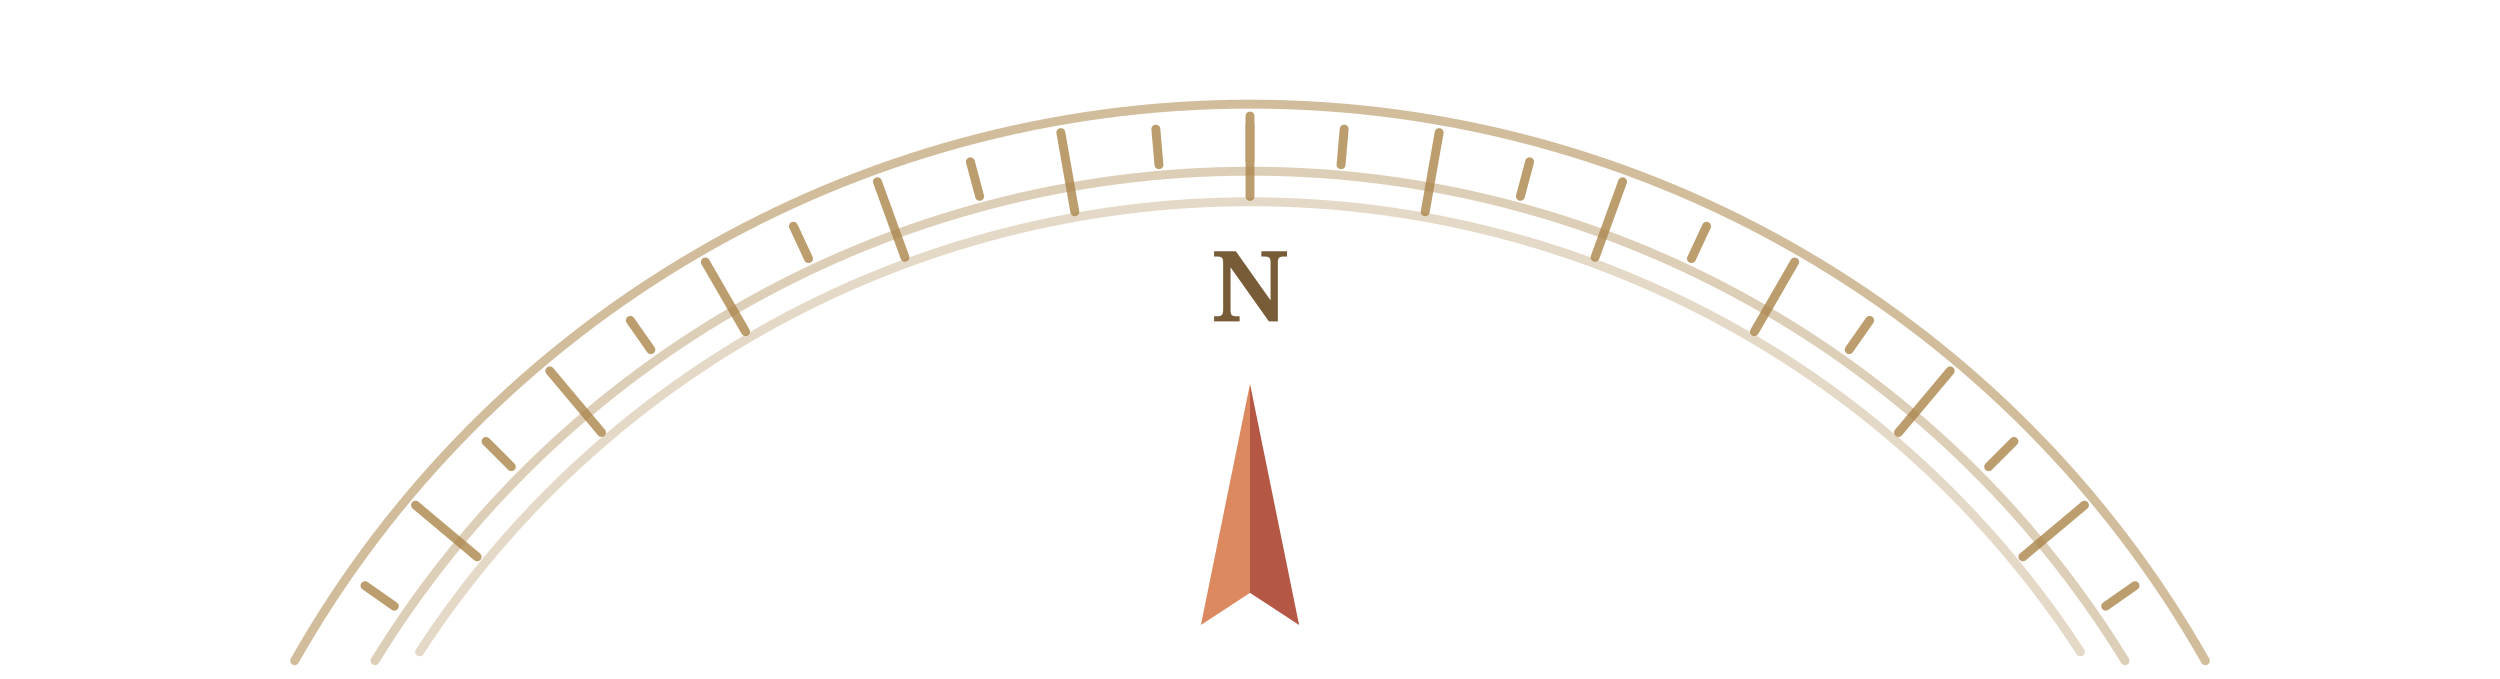
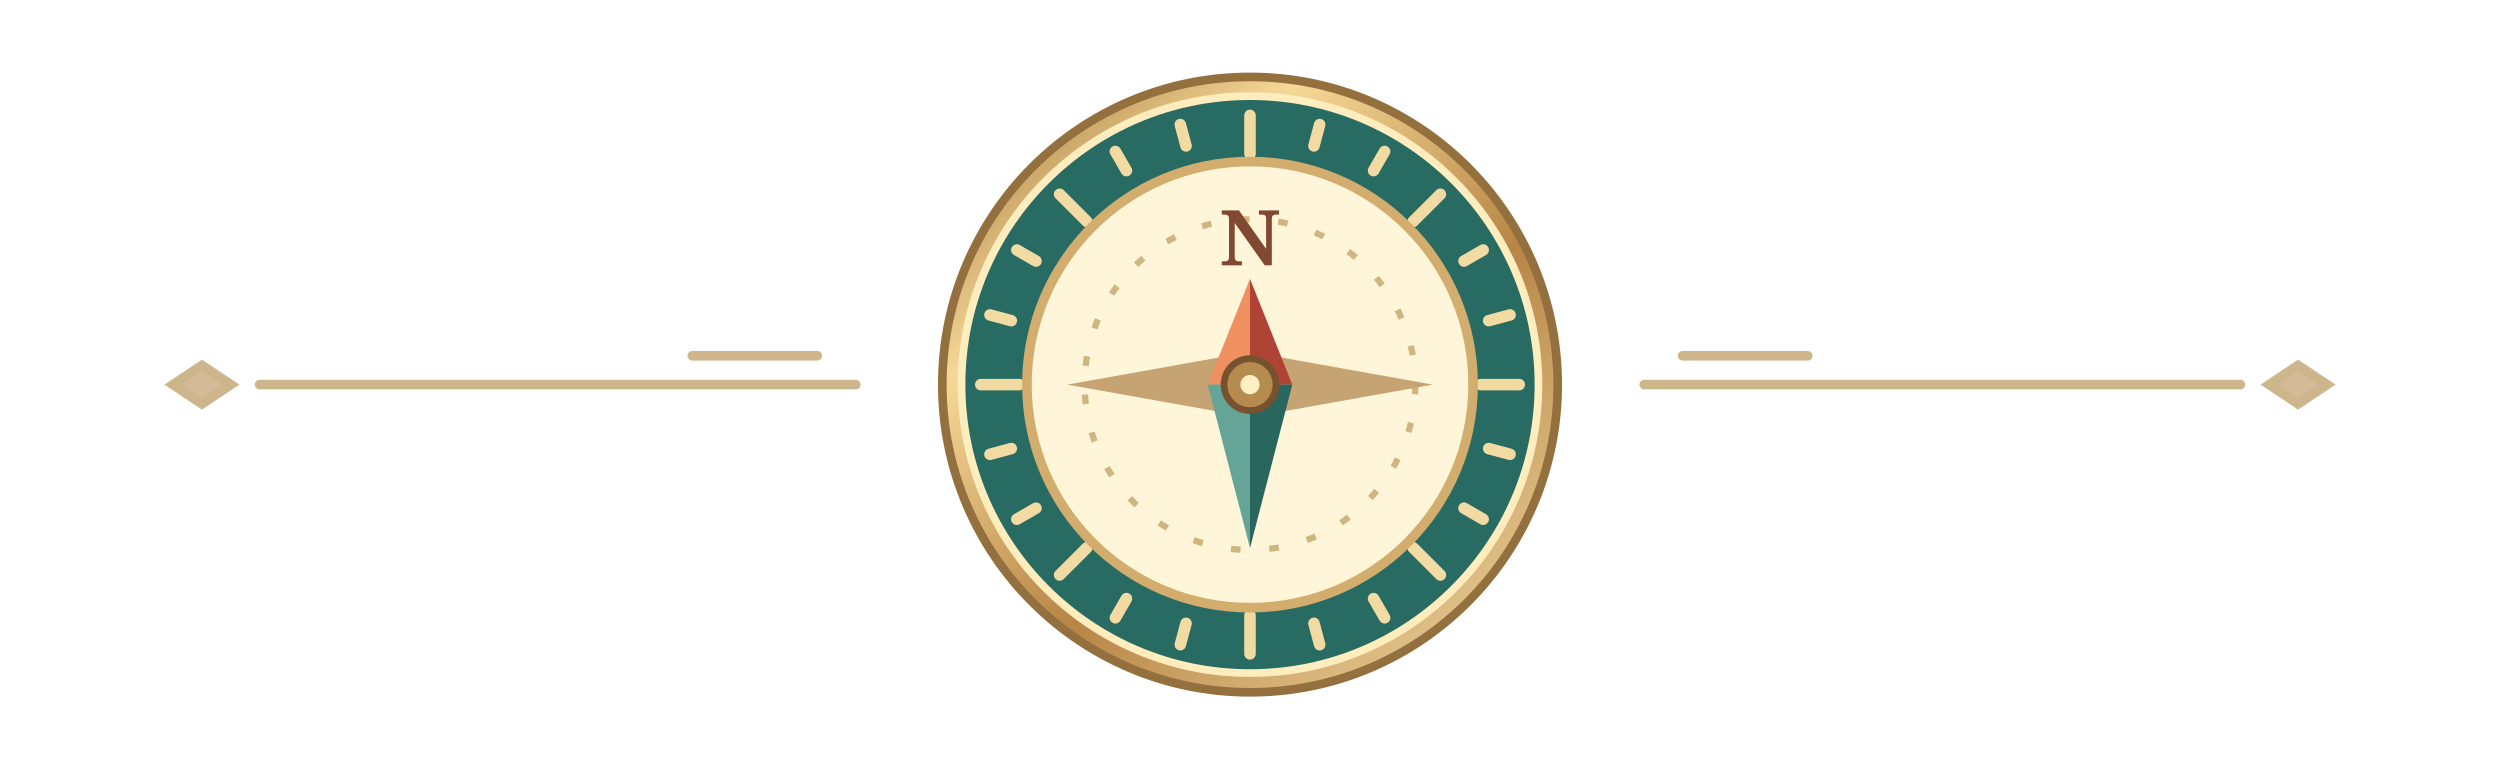
- <svg xmlns="http://www.w3.org/2000/svg" viewBox="0 0 280 76" fill="none">
-   <g stroke="#ab854a" stroke-linecap="round">
-     <path d="M33 74a123 123 0 0 1 214 0" opacity=".55" />
-     <path d="M42 74a115 115 0 0 1 196 0" opacity=".4" />
-     <path d="M47 73a111 111 0 0 1 186 0" opacity=".32" />
-     <g transform="translate(140 135)" opacity=".8">
-       <path id="major" d="M0-122v9" />
-       <use href="#major" transform="rotate(-50)" />
-       <use href="#major" transform="rotate(-40)" />
-       <use href="#major" transform="rotate(-30)" />
-       <use href="#major" transform="rotate(-20)" />
-       <use href="#major" transform="rotate(-10)" />
-       <use href="#major" transform="rotate(10)" />
-       <use href="#major" transform="rotate(20)" />
-       <use href="#major" transform="rotate(30)" />
-       <use href="#major" transform="rotate(40)" />
-       <use href="#major" transform="rotate(50)" />
-       <path d="M0-121v4" id="minor" transform="rotate(-55)" />
-       <g>
-         <path id="short" d="M0-121v4" />
-         <use href="#short" transform="rotate(-45)" />
-         <use href="#short" transform="rotate(-35)" />
-         <use href="#short" transform="rotate(-25)" />
-         <use href="#short" transform="rotate(-15)" />
-         <use href="#short" transform="rotate(-5)" />
-         <use href="#short" transform="rotate(5)" />
-         <use href="#short" transform="rotate(15)" />
-         <use href="#short" transform="rotate(25)" />
-         <use href="#short" transform="rotate(35)" />
-         <use href="#short" transform="rotate(45)" />
-         <use href="#short" transform="rotate(55)" />
-       </g>
+ <svg xmlns="http://www.w3.org/2000/svg" viewBox="0 0 260 80" fill="none">
+   <defs>
+     <linearGradient id="brass" x2=".85" y2="1">
+       <stop stop-color="#986b32" />
+       <stop offset=".29" stop-color="#f5d897" />
+       <stop offset=".62" stop-color="#b78545" />
+       <stop offset="1" stop-color="#ead099" />
+     </linearGradient>
+     <path id="quarter" d="M0-28v4m0 48v4M-28 0h4m48 0h4" />
+     <path id="tick" d="M0-28v2.3m0 51.4v2.3M-28 0h2.3m51.4 0H28" />
+   </defs>
+   <g stroke="#b69356" stroke-linecap="round" opacity=".68">
+     <path d="M27 40h62m82 0h62M72 37h13m90 0h13" />
+     <path d="m18 40 3-2 3 2-3 2zm218 0 3-2 3 2-3 2z" fill="#bd9b65" />
+   </g>
+   <g transform="translate(130 40)">
+     <circle r="32" fill="url(#brass)" stroke="#93703d" stroke-width=".9" />
+     <circle r="30" fill="#276b63" stroke="#ffedbd" stroke-width=".8" />
+     <g stroke="#f2dba2" stroke-width="1.2" stroke-linecap="round">
+       <use href="#quarter" />
+       <use href="#quarter" transform="rotate(45)" />
+       <use href="#tick" transform="rotate(15)" />
+       <use href="#tick" transform="rotate(30)" />
+       <use href="#tick" transform="rotate(60)" />
+       <use href="#tick" transform="rotate(75)" />
    </g>
+     <circle r="23.2" fill="#fff5d9" stroke="#d2ad6e" />
+     <circle r="17.2" stroke="#cfb680" stroke-width=".65" stroke-dasharray="1 3" />
+     <text x="0" y="-12.4" text-anchor="middle" fill="#814932" font-family="Georgia,serif" font-size="8" font-weight="bold">N</text>
+     <path d="m-19 0 19-3.4L19 0 0 3.4z" fill="#c5a373" />
+     <path d="M0-11-4.4 0H0z" fill="#ef9061" />
+     <path d="M0-11 4.4 0H0z" fill="#af4335" />
+     <path d="M0 17-4.4 0H0z" fill="#64a598" />
+     <path d="M0 17 4.4 0H0z" fill="#28665e" />
+     <circle r="2.7" fill="#b58b50" stroke="#77522e" stroke-width=".7" />
+     <circle r="1" fill="#fff0c3" />
  </g>
-   <text x="140" y="36" fill="#785c38" font-family="Georgia,serif" text-anchor="middle" font-size="11" font-weight="bold">N</text>
-   <path d="m140 43-5.5 27 5.5-3.6z" fill="#dc8960" />
-   <path d="m140 43 5.5 27-5.5-3.6z" fill="#b45745" />
</svg>
